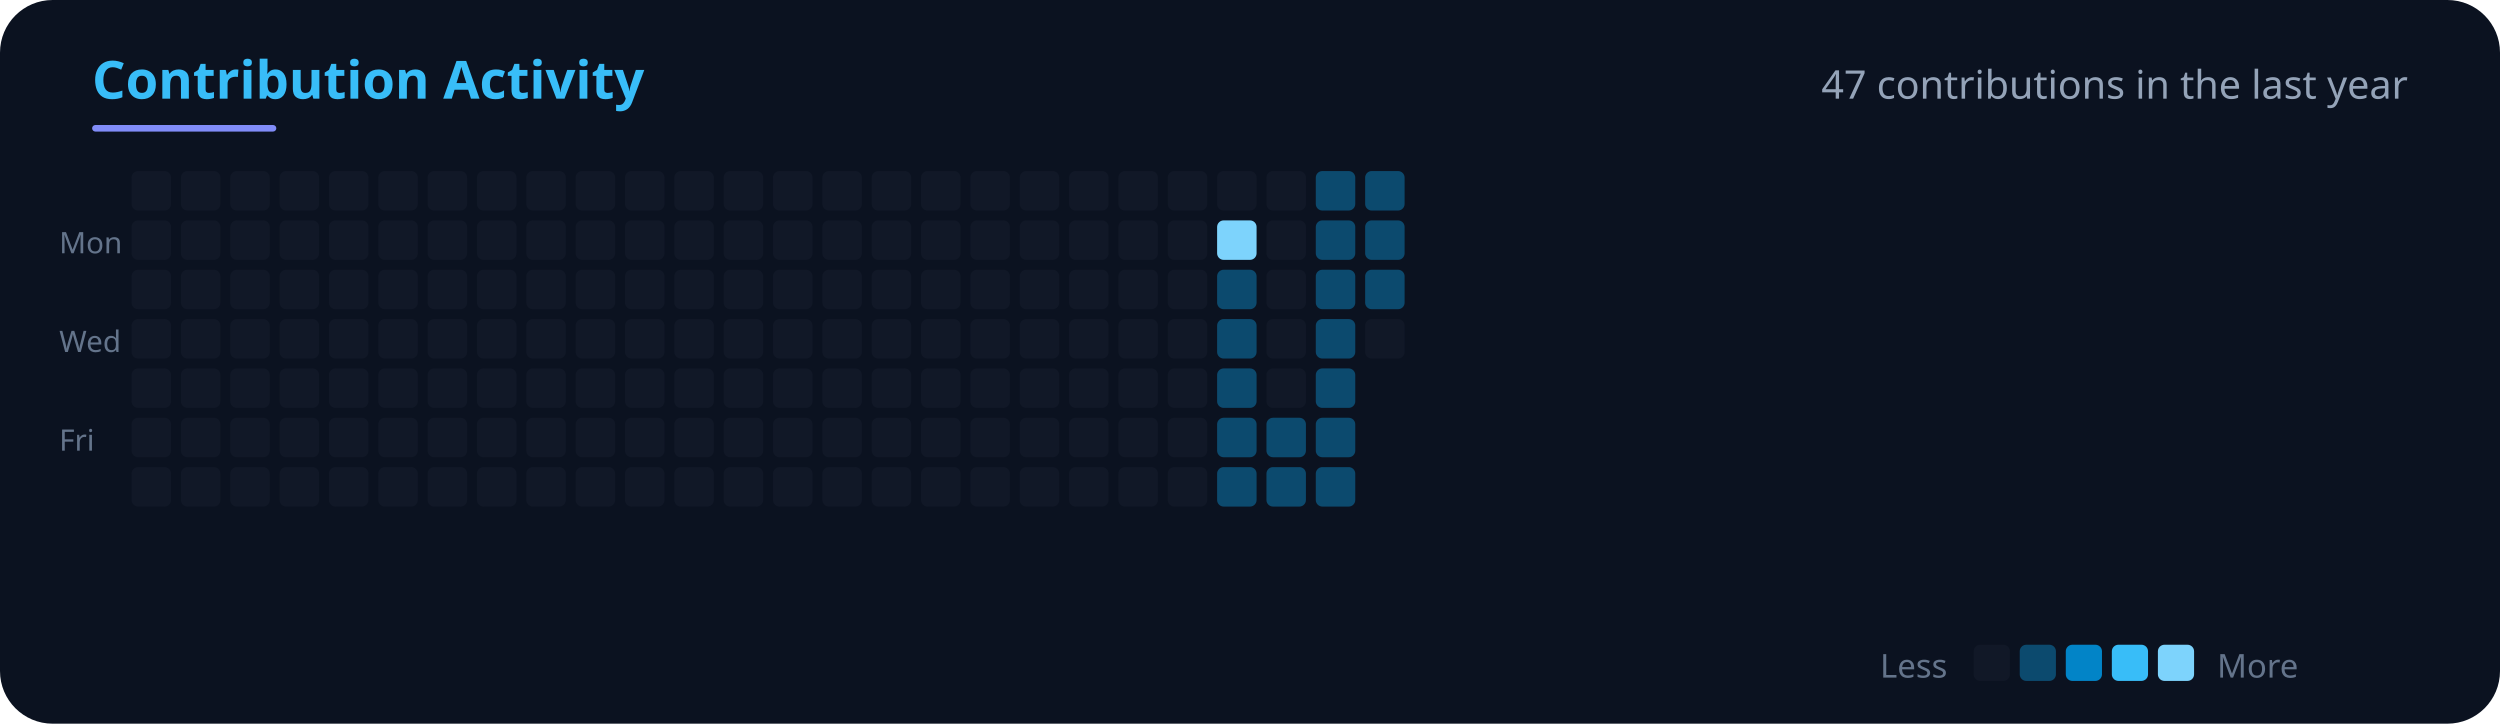
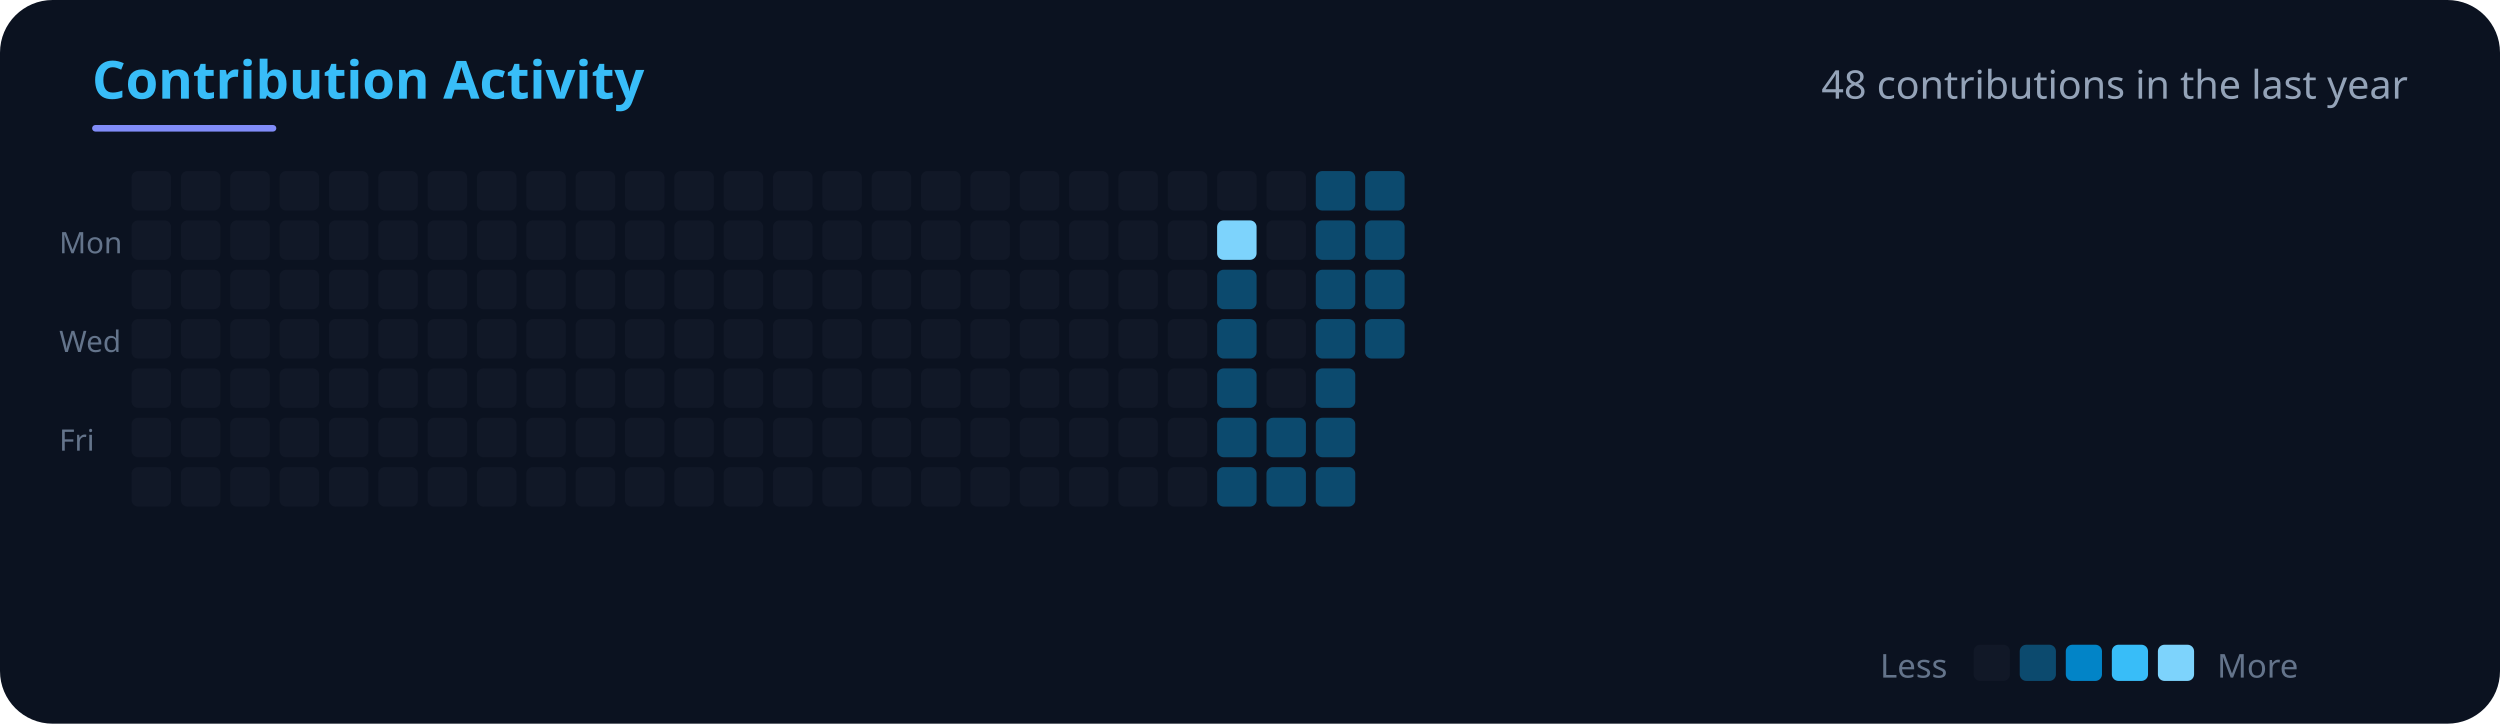
<svg xmlns="http://www.w3.org/2000/svg" width="760" height="220" viewBox="0 0 760 220" role="img">
  <rect width="100%" height="100%" rx="16" fill="#0B1220" />
  <text x="28" y="30" fill="#38BDF8" font-family="Segoe UI, Ubuntu, sans-serif" font-size="16" font-weight="700">Contribution Activity</text>
-   <text x="732" y="30" text-anchor="end" fill="#94A3B8" font-family="Segoe UI, Ubuntu, sans-serif" font-size="12">47 contributions in the last year</text>
+   <text x="732" y="30" text-anchor="end" fill="#94A3B8" font-family="Segoe UI, Ubuntu, sans-serif" font-size="12">48 contributions in the last year</text>
  <rect x="28" y="38" width="56" height="2" rx="1" fill="#818CF8" />
  <text x="18" y="77" fill="#64748B" font-family="Segoe UI, Ubuntu, sans-serif" font-size="9">Mon</text>
  <text x="18" y="107" fill="#64748B" font-family="Segoe UI, Ubuntu, sans-serif" font-size="9">Wed</text>
  <text x="18" y="137" fill="#64748B" font-family="Segoe UI, Ubuntu, sans-serif" font-size="9">Fri</text>
  <rect x="40" y="52" width="12" height="12" rx="2" fill="#111827" />
  <rect x="40" y="67" width="12" height="12" rx="2" fill="#111827" />
  <rect x="40" y="82" width="12" height="12" rx="2" fill="#111827" />
  <rect x="40" y="97" width="12" height="12" rx="2" fill="#111827" />
  <rect x="40" y="112" width="12" height="12" rx="2" fill="#111827" />
  <rect x="40" y="127" width="12" height="12" rx="2" fill="#111827" />
  <rect x="40" y="142" width="12" height="12" rx="2" fill="#111827" />
  <rect x="55" y="52" width="12" height="12" rx="2" fill="#111827" />
  <rect x="55" y="67" width="12" height="12" rx="2" fill="#111827" />
  <rect x="55" y="82" width="12" height="12" rx="2" fill="#111827" />
  <rect x="55" y="97" width="12" height="12" rx="2" fill="#111827" />
  <rect x="55" y="112" width="12" height="12" rx="2" fill="#111827" />
  <rect x="55" y="127" width="12" height="12" rx="2" fill="#111827" />
  <rect x="55" y="142" width="12" height="12" rx="2" fill="#111827" />
  <rect x="70" y="52" width="12" height="12" rx="2" fill="#111827" />
  <rect x="70" y="67" width="12" height="12" rx="2" fill="#111827" />
  <rect x="70" y="82" width="12" height="12" rx="2" fill="#111827" />
  <rect x="70" y="97" width="12" height="12" rx="2" fill="#111827" />
  <rect x="70" y="112" width="12" height="12" rx="2" fill="#111827" />
  <rect x="70" y="127" width="12" height="12" rx="2" fill="#111827" />
  <rect x="70" y="142" width="12" height="12" rx="2" fill="#111827" />
  <rect x="85" y="52" width="12" height="12" rx="2" fill="#111827" />
  <rect x="85" y="67" width="12" height="12" rx="2" fill="#111827" />
  <rect x="85" y="82" width="12" height="12" rx="2" fill="#111827" />
  <rect x="85" y="97" width="12" height="12" rx="2" fill="#111827" />
  <rect x="85" y="112" width="12" height="12" rx="2" fill="#111827" />
  <rect x="85" y="127" width="12" height="12" rx="2" fill="#111827" />
  <rect x="85" y="142" width="12" height="12" rx="2" fill="#111827" />
  <rect x="100" y="52" width="12" height="12" rx="2" fill="#111827" />
  <rect x="100" y="67" width="12" height="12" rx="2" fill="#111827" />
  <rect x="100" y="82" width="12" height="12" rx="2" fill="#111827" />
  <rect x="100" y="97" width="12" height="12" rx="2" fill="#111827" />
  <rect x="100" y="112" width="12" height="12" rx="2" fill="#111827" />
  <rect x="100" y="127" width="12" height="12" rx="2" fill="#111827" />
  <rect x="100" y="142" width="12" height="12" rx="2" fill="#111827" />
  <rect x="115" y="52" width="12" height="12" rx="2" fill="#111827" />
  <rect x="115" y="67" width="12" height="12" rx="2" fill="#111827" />
  <rect x="115" y="82" width="12" height="12" rx="2" fill="#111827" />
  <rect x="115" y="97" width="12" height="12" rx="2" fill="#111827" />
  <rect x="115" y="112" width="12" height="12" rx="2" fill="#111827" />
  <rect x="115" y="127" width="12" height="12" rx="2" fill="#111827" />
  <rect x="115" y="142" width="12" height="12" rx="2" fill="#111827" />
  <rect x="130" y="52" width="12" height="12" rx="2" fill="#111827" />
  <rect x="130" y="67" width="12" height="12" rx="2" fill="#111827" />
  <rect x="130" y="82" width="12" height="12" rx="2" fill="#111827" />
  <rect x="130" y="97" width="12" height="12" rx="2" fill="#111827" />
  <rect x="130" y="112" width="12" height="12" rx="2" fill="#111827" />
  <rect x="130" y="127" width="12" height="12" rx="2" fill="#111827" />
  <rect x="130" y="142" width="12" height="12" rx="2" fill="#111827" />
  <rect x="145" y="52" width="12" height="12" rx="2" fill="#111827" />
  <rect x="145" y="67" width="12" height="12" rx="2" fill="#111827" />
  <rect x="145" y="82" width="12" height="12" rx="2" fill="#111827" />
  <rect x="145" y="97" width="12" height="12" rx="2" fill="#111827" />
  <rect x="145" y="112" width="12" height="12" rx="2" fill="#111827" />
  <rect x="145" y="127" width="12" height="12" rx="2" fill="#111827" />
  <rect x="145" y="142" width="12" height="12" rx="2" fill="#111827" />
  <rect x="160" y="52" width="12" height="12" rx="2" fill="#111827" />
  <rect x="160" y="67" width="12" height="12" rx="2" fill="#111827" />
  <rect x="160" y="82" width="12" height="12" rx="2" fill="#111827" />
  <rect x="160" y="97" width="12" height="12" rx="2" fill="#111827" />
  <rect x="160" y="112" width="12" height="12" rx="2" fill="#111827" />
  <rect x="160" y="127" width="12" height="12" rx="2" fill="#111827" />
  <rect x="160" y="142" width="12" height="12" rx="2" fill="#111827" />
  <rect x="175" y="52" width="12" height="12" rx="2" fill="#111827" />
  <rect x="175" y="67" width="12" height="12" rx="2" fill="#111827" />
  <rect x="175" y="82" width="12" height="12" rx="2" fill="#111827" />
  <rect x="175" y="97" width="12" height="12" rx="2" fill="#111827" />
  <rect x="175" y="112" width="12" height="12" rx="2" fill="#111827" />
  <rect x="175" y="127" width="12" height="12" rx="2" fill="#111827" />
  <rect x="175" y="142" width="12" height="12" rx="2" fill="#111827" />
  <rect x="190" y="52" width="12" height="12" rx="2" fill="#111827" />
  <rect x="190" y="67" width="12" height="12" rx="2" fill="#111827" />
  <rect x="190" y="82" width="12" height="12" rx="2" fill="#111827" />
  <rect x="190" y="97" width="12" height="12" rx="2" fill="#111827" />
  <rect x="190" y="112" width="12" height="12" rx="2" fill="#111827" />
  <rect x="190" y="127" width="12" height="12" rx="2" fill="#111827" />
  <rect x="190" y="142" width="12" height="12" rx="2" fill="#111827" />
  <rect x="205" y="52" width="12" height="12" rx="2" fill="#111827" />
  <rect x="205" y="67" width="12" height="12" rx="2" fill="#111827" />
  <rect x="205" y="82" width="12" height="12" rx="2" fill="#111827" />
  <rect x="205" y="97" width="12" height="12" rx="2" fill="#111827" />
  <rect x="205" y="112" width="12" height="12" rx="2" fill="#111827" />
  <rect x="205" y="127" width="12" height="12" rx="2" fill="#111827" />
  <rect x="205" y="142" width="12" height="12" rx="2" fill="#111827" />
  <rect x="220" y="52" width="12" height="12" rx="2" fill="#111827" />
  <rect x="220" y="67" width="12" height="12" rx="2" fill="#111827" />
  <rect x="220" y="82" width="12" height="12" rx="2" fill="#111827" />
  <rect x="220" y="97" width="12" height="12" rx="2" fill="#111827" />
  <rect x="220" y="112" width="12" height="12" rx="2" fill="#111827" />
  <rect x="220" y="127" width="12" height="12" rx="2" fill="#111827" />
  <rect x="220" y="142" width="12" height="12" rx="2" fill="#111827" />
  <rect x="235" y="52" width="12" height="12" rx="2" fill="#111827" />
  <rect x="235" y="67" width="12" height="12" rx="2" fill="#111827" />
  <rect x="235" y="82" width="12" height="12" rx="2" fill="#111827" />
  <rect x="235" y="97" width="12" height="12" rx="2" fill="#111827" />
  <rect x="235" y="112" width="12" height="12" rx="2" fill="#111827" />
  <rect x="235" y="127" width="12" height="12" rx="2" fill="#111827" />
  <rect x="235" y="142" width="12" height="12" rx="2" fill="#111827" />
  <rect x="250" y="52" width="12" height="12" rx="2" fill="#111827" />
  <rect x="250" y="67" width="12" height="12" rx="2" fill="#111827" />
  <rect x="250" y="82" width="12" height="12" rx="2" fill="#111827" />
  <rect x="250" y="97" width="12" height="12" rx="2" fill="#111827" />
  <rect x="250" y="112" width="12" height="12" rx="2" fill="#111827" />
  <rect x="250" y="127" width="12" height="12" rx="2" fill="#111827" />
  <rect x="250" y="142" width="12" height="12" rx="2" fill="#111827" />
  <rect x="265" y="52" width="12" height="12" rx="2" fill="#111827" />
  <rect x="265" y="67" width="12" height="12" rx="2" fill="#111827" />
  <rect x="265" y="82" width="12" height="12" rx="2" fill="#111827" />
  <rect x="265" y="97" width="12" height="12" rx="2" fill="#111827" />
  <rect x="265" y="112" width="12" height="12" rx="2" fill="#111827" />
  <rect x="265" y="127" width="12" height="12" rx="2" fill="#111827" />
  <rect x="265" y="142" width="12" height="12" rx="2" fill="#111827" />
  <rect x="280" y="52" width="12" height="12" rx="2" fill="#111827" />
  <rect x="280" y="67" width="12" height="12" rx="2" fill="#111827" />
  <rect x="280" y="82" width="12" height="12" rx="2" fill="#111827" />
  <rect x="280" y="97" width="12" height="12" rx="2" fill="#111827" />
  <rect x="280" y="112" width="12" height="12" rx="2" fill="#111827" />
  <rect x="280" y="127" width="12" height="12" rx="2" fill="#111827" />
  <rect x="280" y="142" width="12" height="12" rx="2" fill="#111827" />
  <rect x="295" y="52" width="12" height="12" rx="2" fill="#111827" />
  <rect x="295" y="67" width="12" height="12" rx="2" fill="#111827" />
  <rect x="295" y="82" width="12" height="12" rx="2" fill="#111827" />
  <rect x="295" y="97" width="12" height="12" rx="2" fill="#111827" />
  <rect x="295" y="112" width="12" height="12" rx="2" fill="#111827" />
  <rect x="295" y="127" width="12" height="12" rx="2" fill="#111827" />
  <rect x="295" y="142" width="12" height="12" rx="2" fill="#111827" />
  <rect x="310" y="52" width="12" height="12" rx="2" fill="#111827" />
  <rect x="310" y="67" width="12" height="12" rx="2" fill="#111827" />
  <rect x="310" y="82" width="12" height="12" rx="2" fill="#111827" />
  <rect x="310" y="97" width="12" height="12" rx="2" fill="#111827" />
  <rect x="310" y="112" width="12" height="12" rx="2" fill="#111827" />
  <rect x="310" y="127" width="12" height="12" rx="2" fill="#111827" />
  <rect x="310" y="142" width="12" height="12" rx="2" fill="#111827" />
  <rect x="325" y="52" width="12" height="12" rx="2" fill="#111827" />
  <rect x="325" y="67" width="12" height="12" rx="2" fill="#111827" />
  <rect x="325" y="82" width="12" height="12" rx="2" fill="#111827" />
  <rect x="325" y="97" width="12" height="12" rx="2" fill="#111827" />
  <rect x="325" y="112" width="12" height="12" rx="2" fill="#111827" />
  <rect x="325" y="127" width="12" height="12" rx="2" fill="#111827" />
  <rect x="325" y="142" width="12" height="12" rx="2" fill="#111827" />
  <rect x="340" y="52" width="12" height="12" rx="2" fill="#111827" />
  <rect x="340" y="67" width="12" height="12" rx="2" fill="#111827" />
  <rect x="340" y="82" width="12" height="12" rx="2" fill="#111827" />
  <rect x="340" y="97" width="12" height="12" rx="2" fill="#111827" />
  <rect x="340" y="112" width="12" height="12" rx="2" fill="#111827" />
  <rect x="340" y="127" width="12" height="12" rx="2" fill="#111827" />
  <rect x="340" y="142" width="12" height="12" rx="2" fill="#111827" />
  <rect x="355" y="52" width="12" height="12" rx="2" fill="#111827" />
  <rect x="355" y="67" width="12" height="12" rx="2" fill="#111827" />
  <rect x="355" y="82" width="12" height="12" rx="2" fill="#111827" />
  <rect x="355" y="97" width="12" height="12" rx="2" fill="#111827" />
  <rect x="355" y="112" width="12" height="12" rx="2" fill="#111827" />
  <rect x="355" y="127" width="12" height="12" rx="2" fill="#111827" />
  <rect x="355" y="142" width="12" height="12" rx="2" fill="#111827" />
  <rect x="370" y="52" width="12" height="12" rx="2" fill="#111827" />
  <rect x="370" y="67" width="12" height="12" rx="2" fill="#7DD3FC" />
  <rect x="370" y="82" width="12" height="12" rx="2" fill="#0C4A6E" />
  <rect x="370" y="97" width="12" height="12" rx="2" fill="#0C4A6E" />
  <rect x="370" y="112" width="12" height="12" rx="2" fill="#0C4A6E" />
  <rect x="370" y="127" width="12" height="12" rx="2" fill="#0C4A6E" />
  <rect x="370" y="142" width="12" height="12" rx="2" fill="#0C4A6E" />
  <rect x="385" y="52" width="12" height="12" rx="2" fill="#111827" />
  <rect x="385" y="67" width="12" height="12" rx="2" fill="#111827" />
  <rect x="385" y="82" width="12" height="12" rx="2" fill="#111827" />
  <rect x="385" y="97" width="12" height="12" rx="2" fill="#111827" />
  <rect x="385" y="112" width="12" height="12" rx="2" fill="#111827" />
  <rect x="385" y="127" width="12" height="12" rx="2" fill="#0C4A6E" />
  <rect x="385" y="142" width="12" height="12" rx="2" fill="#0C4A6E" />
  <rect x="400" y="52" width="12" height="12" rx="2" fill="#0C4A6E" />
  <rect x="400" y="67" width="12" height="12" rx="2" fill="#0C4A6E" />
  <rect x="400" y="82" width="12" height="12" rx="2" fill="#0C4A6E" />
  <rect x="400" y="97" width="12" height="12" rx="2" fill="#0C4A6E" />
  <rect x="400" y="112" width="12" height="12" rx="2" fill="#0C4A6E" />
  <rect x="400" y="127" width="12" height="12" rx="2" fill="#0C4A6E" />
  <rect x="400" y="142" width="12" height="12" rx="2" fill="#0C4A6E" />
  <rect x="415" y="52" width="12" height="12" rx="2" fill="#0C4A6E" />
  <rect x="415" y="67" width="12" height="12" rx="2" fill="#0C4A6E" />
  <rect x="415" y="82" width="12" height="12" rx="2" fill="#0C4A6E" />
-   <rect x="415" y="97" width="12" height="12" rx="2" fill="#111827" />
+   <rect x="415" y="97" width="12" height="12" rx="2" fill="#0C4A6E" />
  <text x="592" y="206" text-anchor="end" fill="#64748B" font-size="10" font-family="Segoe UI, Ubuntu, sans-serif">Less</text>
  <rect x="600" y="196" width="11" height="11" rx="2" fill="#111827" />
  <rect x="614" y="196" width="11" height="11" rx="2" fill="#0C4A6E" />
  <rect x="628" y="196" width="11" height="11" rx="2" fill="#0284C7" />
  <rect x="642" y="196" width="11" height="11" rx="2" fill="#38BDF8" />
  <rect x="656" y="196" width="11" height="11" rx="2" fill="#7DD3FC" />
  <text x="674" y="206" fill="#64748B" font-size="10" font-family="Segoe UI, Ubuntu, sans-serif">More</text>
</svg>
